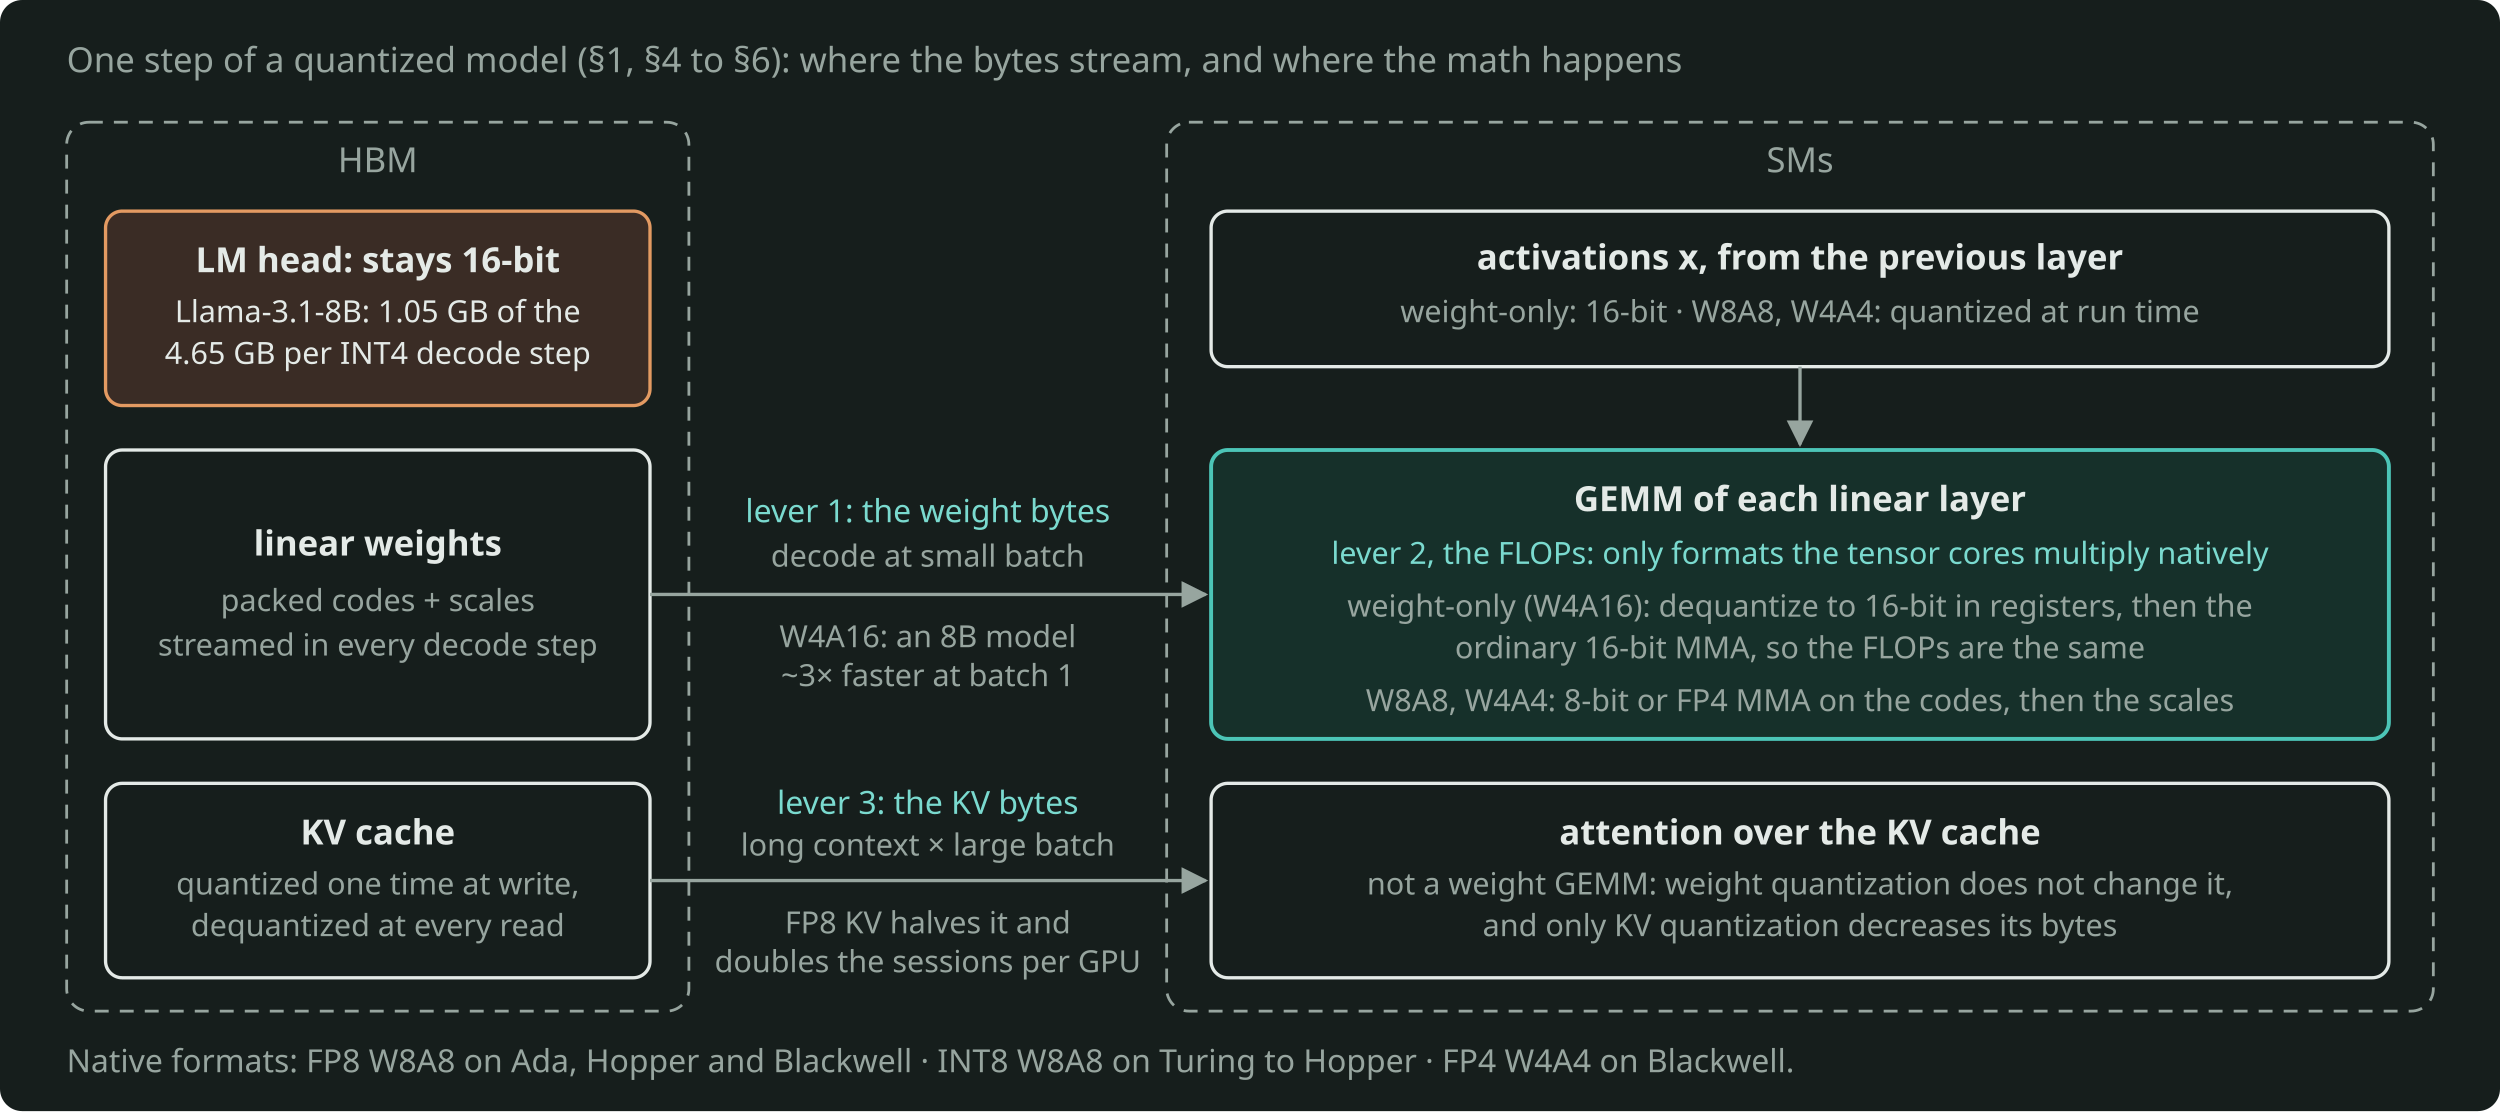
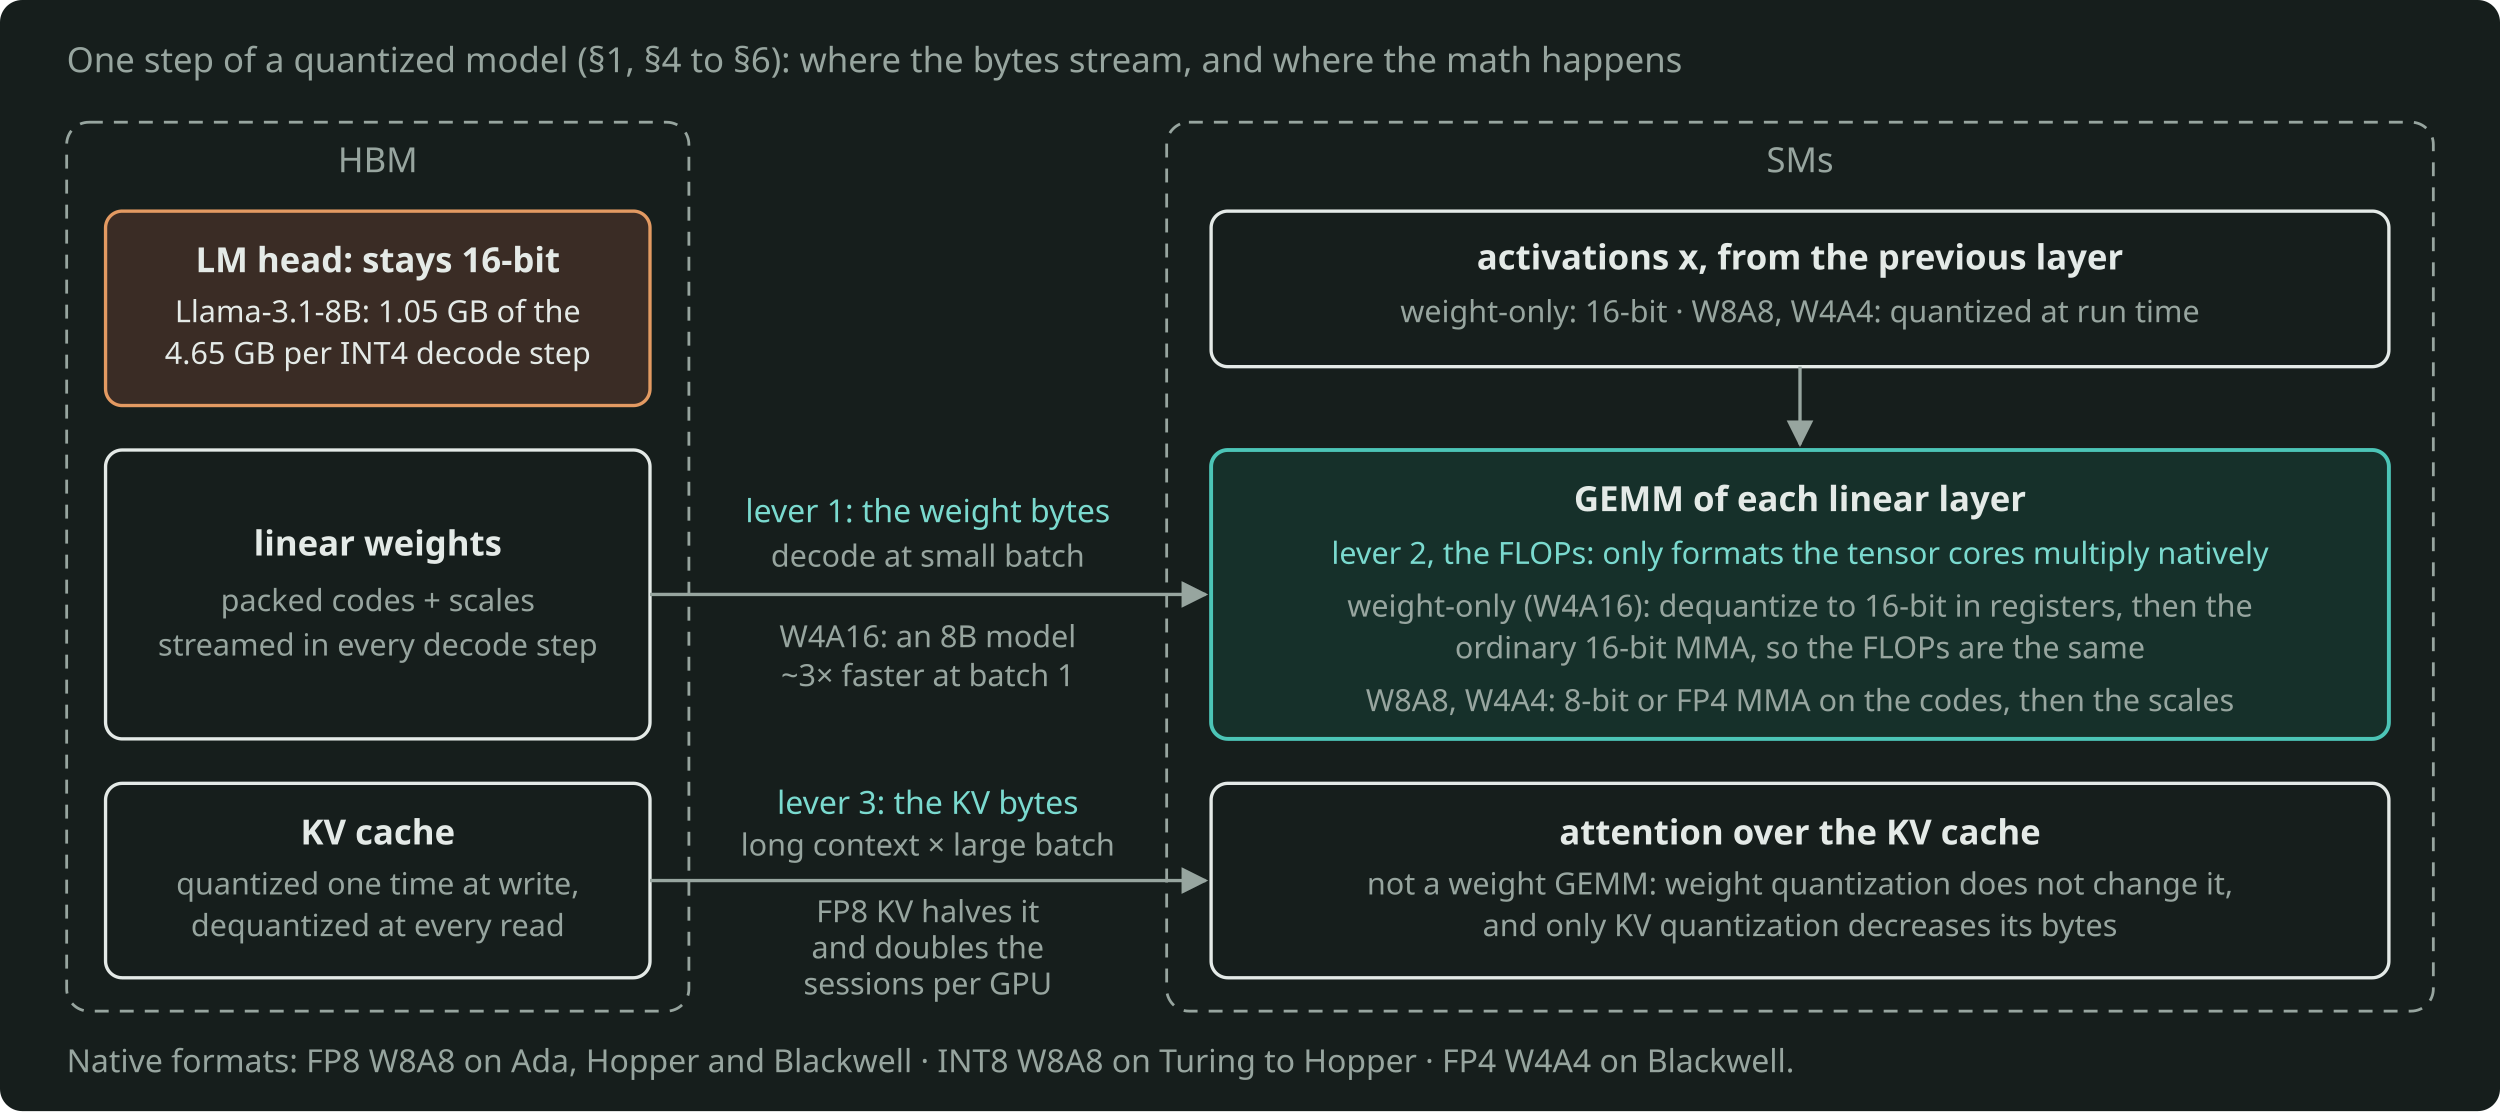
<svg xmlns="http://www.w3.org/2000/svg" width="900" height="400" viewBox="0 0 900 400" role="img" aria-label="One step of a quantized model and its three levers: the weight bytes, the FLOPs of the GEMM and the KV bytes." style="color: #E4EAE7">
  <rect x="0" y="0" width="900" height="400" rx="8" fill="#161E1C" />
  <defs>
    <marker id="arr" viewBox="0 0 10 10" refX="9" refY="5" markerWidth="8" markerHeight="8" orient="auto-start-reverse">
      <path d="M0 0 L10 5 L0 10 z" fill="#97A59F" />
    </marker>
  </defs>
  <g font-family="Bricolage Grotesque, system-ui, sans-serif" font-size="12.5" fill="currentColor">
    <text x="24" y="26" fill="#97A59F">One step of a quantized model (§1, §4 to §6): where the bytes stream, and where the math happens</text>
    <rect x="24" y="44" width="224" height="320" rx="8" fill="none" stroke="#97A59F" stroke-width="1" stroke-dasharray="5 4" />
    <text x="136" y="62" text-anchor="middle" fill="#97A59F">HBM</text>
    <rect x="38" y="76" width="196" height="70" rx="6" fill="#3A2C25" stroke="#E39A62" stroke-width="1.2" />
    <text x="136" y="98" text-anchor="middle" font-weight="600">LM head: stays 16-bit</text>
    <text x="136" y="116" text-anchor="middle" font-size="11">Llama-3.1-8B: 1.05 GB of the</text>
    <text x="136" y="131" text-anchor="middle" font-size="11">4.65 GB per INT4 decode step</text>
    <rect x="38" y="162" width="196" height="104" rx="6" fill="none" stroke="currentColor" stroke-width="1.2" />
    <text x="136" y="200" text-anchor="middle" font-weight="600">linear weights</text>
    <text x="136" y="220" text-anchor="middle" font-size="11" fill="#97A59F">packed codes + scales</text>
    <text x="136" y="236" text-anchor="middle" font-size="11" fill="#97A59F">streamed in every decode step</text>
    <rect x="38" y="282" width="196" height="70" rx="6" fill="none" stroke="currentColor" stroke-width="1.2" />
    <text x="136" y="304" text-anchor="middle" font-weight="600">KV cache</text>
    <text x="136" y="322" text-anchor="middle" font-size="11" fill="#97A59F">quantized one time at write,</text>
    <text x="136" y="337" text-anchor="middle" font-size="11" fill="#97A59F">dequantized at every read</text>
    <rect x="420" y="44" width="456" height="320" rx="8" fill="none" stroke="#97A59F" stroke-width="1" stroke-dasharray="5 4" />
    <text x="648" y="62" text-anchor="middle" fill="#97A59F">SMs</text>
    <rect x="436" y="76" width="424" height="56" rx="6" fill="none" stroke="currentColor" stroke-width="1.2" />
    <text x="648" y="97" text-anchor="middle" font-weight="600">activations x, from the previous layer</text>
    <text x="648" y="116" text-anchor="middle" font-size="11" fill="#97A59F">weight-only: 16-bit · W8A8, W4A4: quantized at run time</text>
    <rect x="436" y="162" width="424" height="104" rx="6" fill="#16302A" stroke="#4CC5B7" stroke-width="1.4" />
    <text x="648" y="184" text-anchor="middle" font-weight="600">GEMM of each linear layer</text>
    <text x="648" y="203" text-anchor="middle" font-size="11" fill="#7ADACF">lever 2, the FLOPs: only formats the tensor cores multiply natively</text>
    <text x="648" y="222" text-anchor="middle" font-size="11" fill="#97A59F">weight-only (W4A16): dequantize to 16-bit in registers, then the</text>
    <text x="648" y="237" text-anchor="middle" font-size="11" fill="#97A59F">ordinary 16-bit MMA, so the FLOPs are the same</text>
    <text x="648" y="256" text-anchor="middle" font-size="11" fill="#97A59F">W8A8, W4A4: 8-bit or FP4 MMA on the codes, then the scales</text>
    <rect x="436" y="282" width="424" height="70" rx="6" fill="none" stroke="currentColor" stroke-width="1.2" />
    <text x="648" y="304" text-anchor="middle" font-weight="600">attention over the KV cache</text>
    <text x="648" y="322" text-anchor="middle" font-size="11" fill="#97A59F">not a weight GEMM: weight quantization does not change it,</text>
    <text x="648" y="337" text-anchor="middle" font-size="11" fill="#97A59F">and only KV quantization decreases its bytes</text>
    <g stroke="#97A59F" stroke-width="1.2" fill="none">
      <path d="M234 214 L434 214" marker-end="url(#arr)" />
      <path d="M234 317 L434 317" marker-end="url(#arr)" />
      <path d="M648 132 L648 160" marker-end="url(#arr)" />
    </g>
    <text x="334" y="188" text-anchor="middle" font-size="11.5" fill="#7ADACF">lever 1: the weight bytes</text>
    <text x="334" y="204" text-anchor="middle" font-size="11" fill="#97A59F">decode at small batch</text>
    <text x="334" y="233" text-anchor="middle" font-size="11" fill="#97A59F">W4A16: an 8B model</text>
    <text x="334" y="247" text-anchor="middle" font-size="11" fill="#97A59F">~3× faster at batch 1</text>
    <text x="334" y="293" text-anchor="middle" font-size="11.5" fill="#7ADACF">lever 3: the KV bytes</text>
    <text x="334" y="308" text-anchor="middle" font-size="11" fill="#97A59F">long context × large batch</text>
-     <text x="334" y="336" text-anchor="middle" font-size="11" fill="#97A59F">FP8 KV halves it and</text>
-     <text x="334" y="350" text-anchor="middle" font-size="11" fill="#97A59F">doubles the sessions per GPU</text>
+     <text x="334" y="332" text-anchor="middle" font-size="11" fill="#97A59F">FP8 KV halves it</text>
+     <text x="334" y="345" text-anchor="middle" font-size="11" fill="#97A59F">and doubles the</text>
+     <text x="334" y="358" text-anchor="middle" font-size="11" fill="#97A59F">sessions per GPU</text>
    <text x="24" y="386" font-size="11.5" fill="#97A59F">Native formats: FP8 W8A8 on Ada, Hopper and Blackwell · INT8 W8A8 on Turing to Hopper · FP4 W4A4 on Blackwell.</text>
  </g>
</svg>
